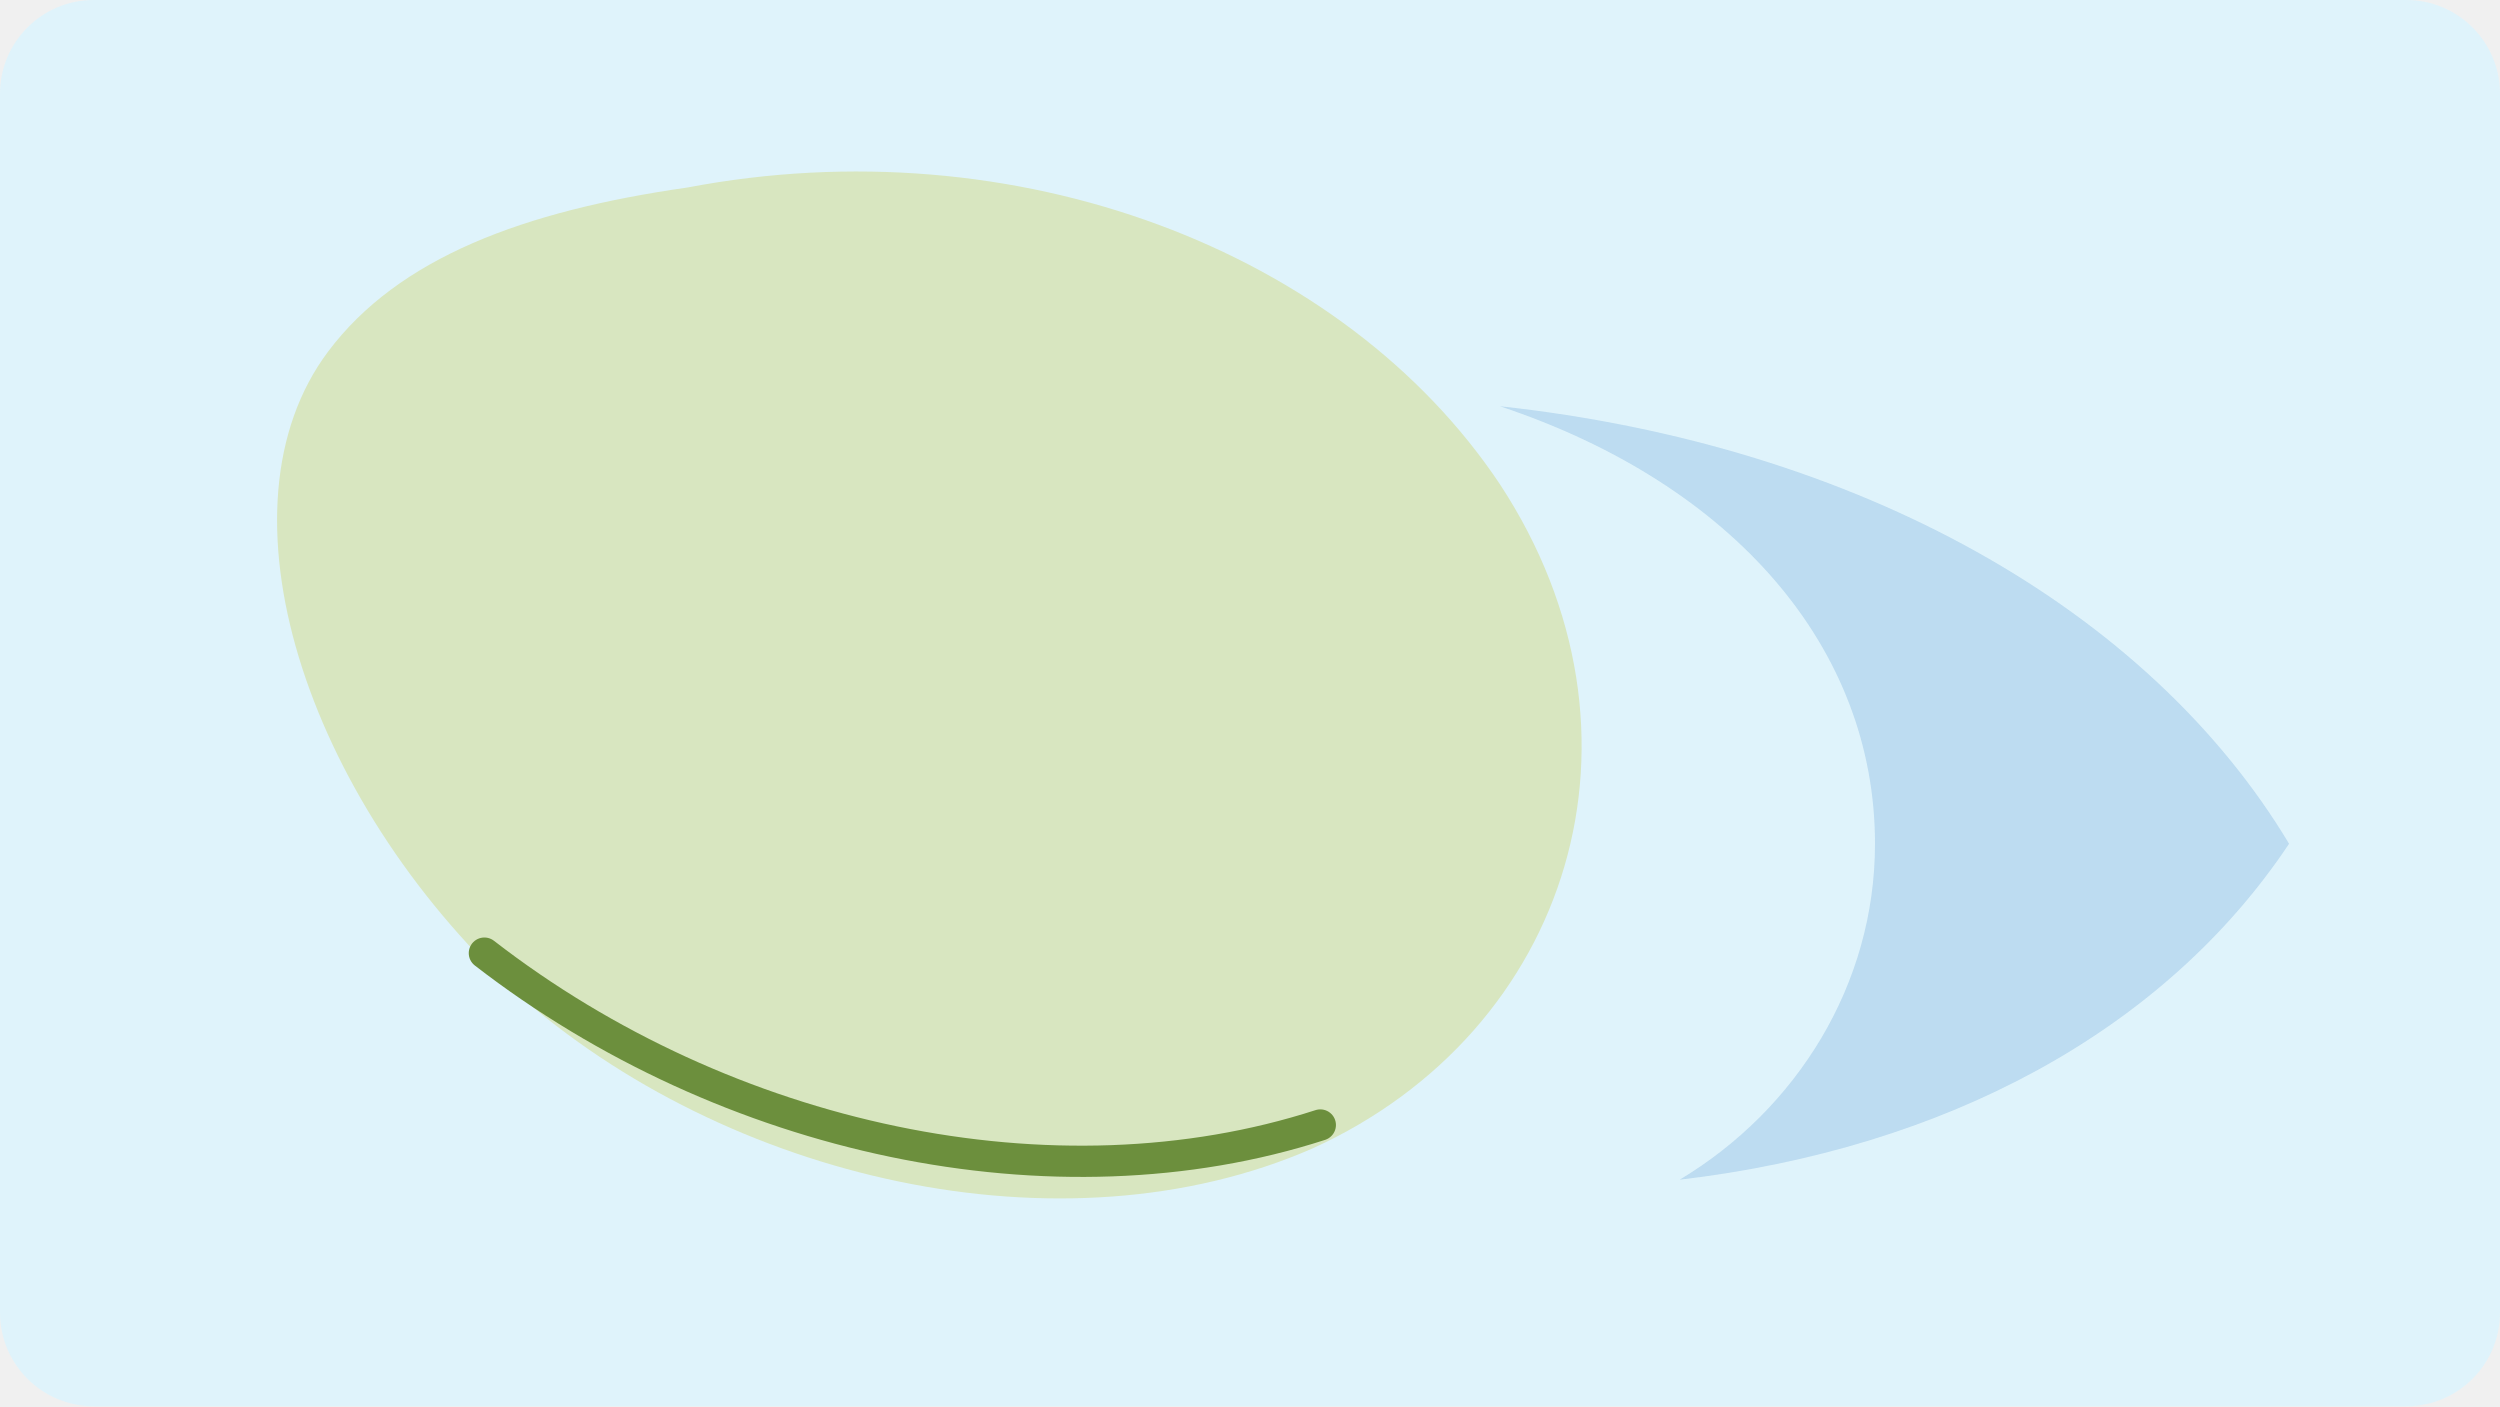
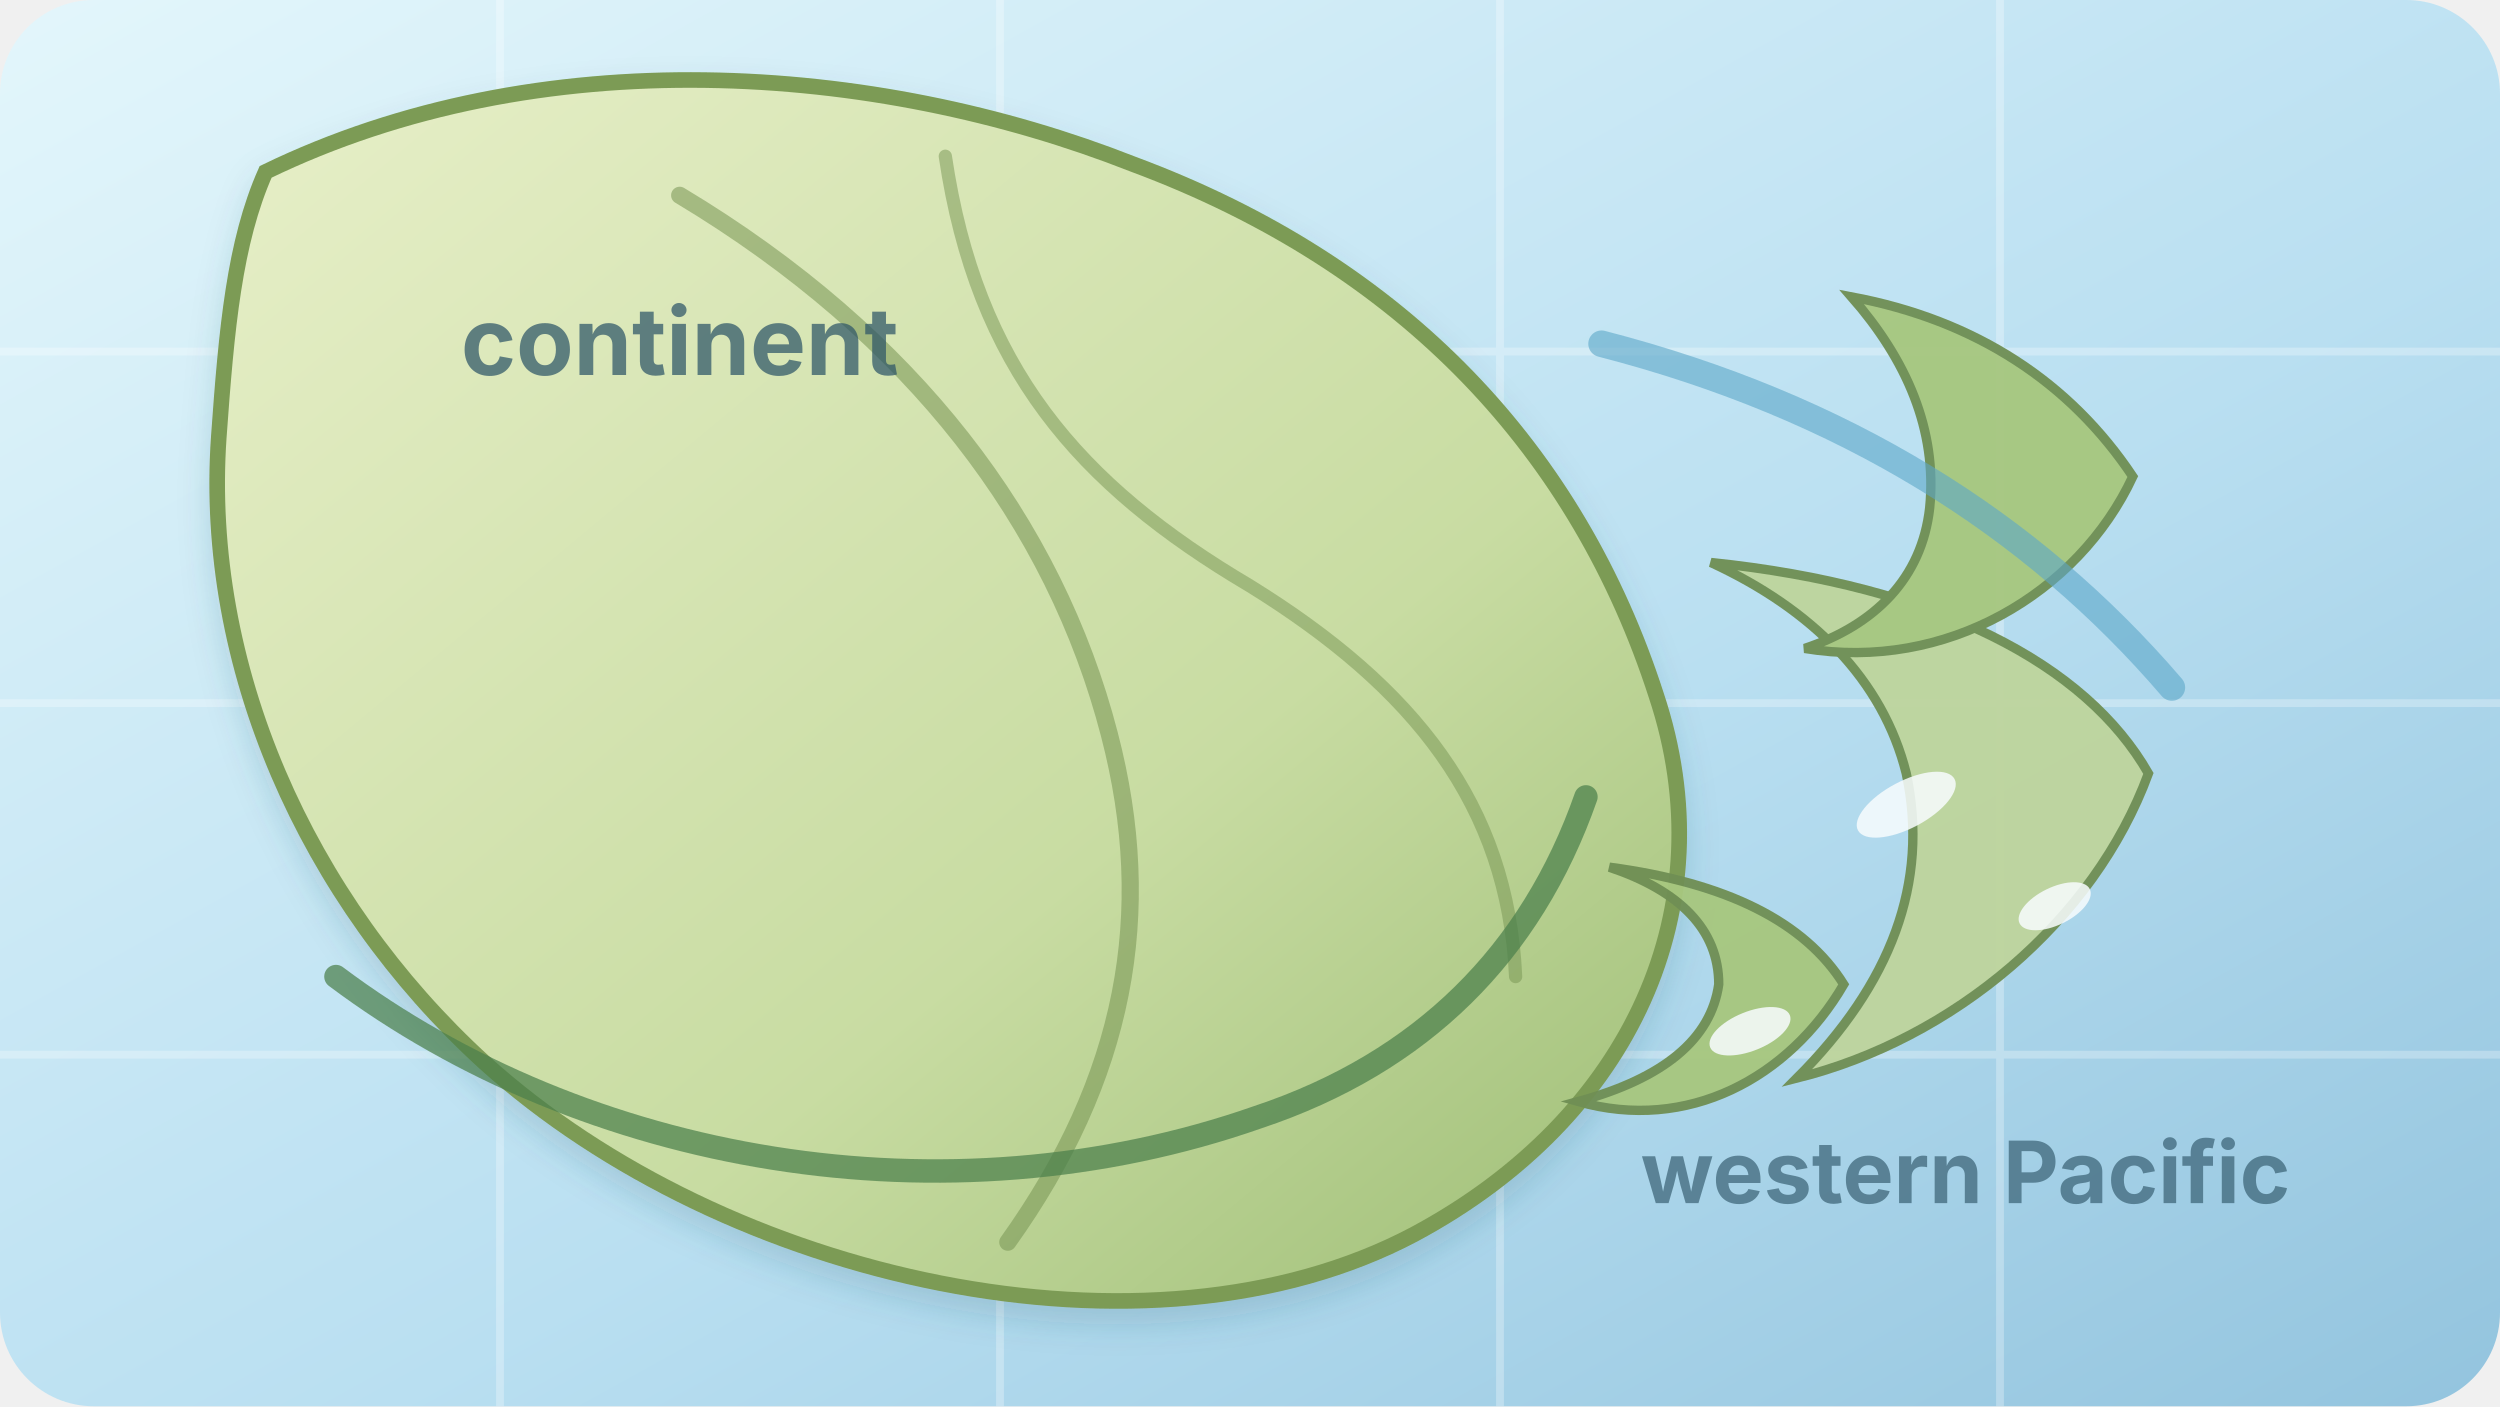
- <svg xmlns="http://www.w3.org/2000/svg" viewBox="0 0 320 180" role="img" aria-label="East Asia map placeholder">
-   <rect width="320" height="180" rx="12" fill="#dff3fb" />
-   <path d="M88 24c42-8 84 8 104 38 21 32 9 70-24 85-32 14-75 4-102-20-27-25-39-62-24-82 9-12 25-18 46-21z" fill="#d8e6c0" />
-   <path d="M192 52c30 10 48 31 48 56 0 18-10 34-25 43 34-4 62-19 78-43-18-30-55-51-101-56z" fill="#b9d9ef" opacity=".9" />
-   <path d="M62 122c31 24 73 33 107 22" fill="none" stroke="#6c8f3d" stroke-width="4" stroke-linecap="round" />
+ <svg xmlns="http://www.w3.org/2000/svg" viewBox="0 0 320 180" role="img" aria-label="East Asia monsoon map asset" data-asset-quality="v2">
+   <defs>
+     <linearGradient id="ocean-v2" x1="0" x2="1" y1="0" y2="1">
+       <stop offset="0" stop-color="#e3f6fb" />
+       <stop offset=".58" stop-color="#b9dff1" />
+       <stop offset="1" stop-color="#93c4de" />
+     </linearGradient>
+     <linearGradient id="land-v2" x1="0" x2="1" y1="0" y2="1">
+       <stop offset="0" stop-color="#e7efc8" />
+       <stop offset=".62" stop-color="#c8dca2" />
+       <stop offset="1" stop-color="#9dbd75" />
+     </linearGradient>
+     <filter id="map-shadow-v2" x="-10%" y="-10%" width="120%" height="120%">
+       <feDropShadow dx="0" dy="2" stdDeviation="2" flood-color="#2f5d73" flood-opacity=".18" />
+     </filter>
+   </defs>
+   <rect width="320" height="180" rx="12" fill="url(#ocean-v2)" />
+   <g opacity=".28" stroke="#ffffff" stroke-width="1">
+     <path d="M0 45h320M0 90h320M0 135h320" />
+     <path d="M64 0v180M128 0v180M192 0v180M256 0v180" />
+   </g>
+   <g filter="url(#map-shadow-v2)">
+     <path d="M34 22c35-17 78-14 111-1 35 13 57 37 67 68 9 27-3 54-31 69-34 18-88 6-119-22-23-21-36-51-34-80 1-14 2-25 6-34z" fill="url(#land-v2)" stroke="#7c9b55" stroke-width="2" />
+     <path d="M87 25c30 18 48 42 55 69 6 23 2 44-13 65" fill="none" stroke="#769352" stroke-width="2.2" stroke-linecap="round" opacity=".55" />
+     <path d="M121 20c4 27 17 42 39 55 21 13 33 28 34 50" fill="none" stroke="#769352" stroke-width="1.7" stroke-linecap="round" opacity=".5" />
+   </g>
+   <g fill="#a7c77f" stroke="#6f8f54" stroke-width="1.2" opacity=".96">
+     <path d="M219 72c13 6 22 15 25 27 3 14-2 27-14 39 20-5 38-20 45-39-8-14-27-24-56-27z" fill="#bdd49d" />
+     <path d="M237 38c7 8 11 17 10 27-1 9-7 15-16 18 18 3 35-7 42-22-8-12-20-20-36-23z" />
+     <path d="M206 111c9 3 14 8 14 15-1 7-7 12-18 15 14 4 27-3 34-15-5-8-15-13-30-15z" />
+   </g>
+   <g fill="#f7fbfd" opacity=".86">
+     <ellipse cx="244" cy="103" rx="7" ry="3" transform="rotate(-28 244 103)" />
+     <ellipse cx="263" cy="116" rx="5" ry="2.4" transform="rotate(-26 263 116)" />
+     <ellipse cx="224" cy="132" rx="5.5" ry="2.5" transform="rotate(-22 224 132)" />
+   </g>
+   <path d="M43 125c32 24 78 32 118 18 21-7 35-21 42-41" fill="none" stroke="#4b7f4b" stroke-width="3" stroke-linecap="round" opacity=".72" />
+   <path d="M205 44c31 8 55 23 73 44" fill="none" stroke="#5ca7c8" stroke-width="3.4" stroke-linecap="round" opacity=".6" />
+   <g fill="#2d5567" font-family="Inter, Arial, sans-serif" font-weight="700">
+     <text x="59" y="48" font-size="12" opacity=".72">continent</text>
+     <text x="210" y="154" font-size="11" opacity=".64">western Pacific</text>
+   </g>
</svg>
